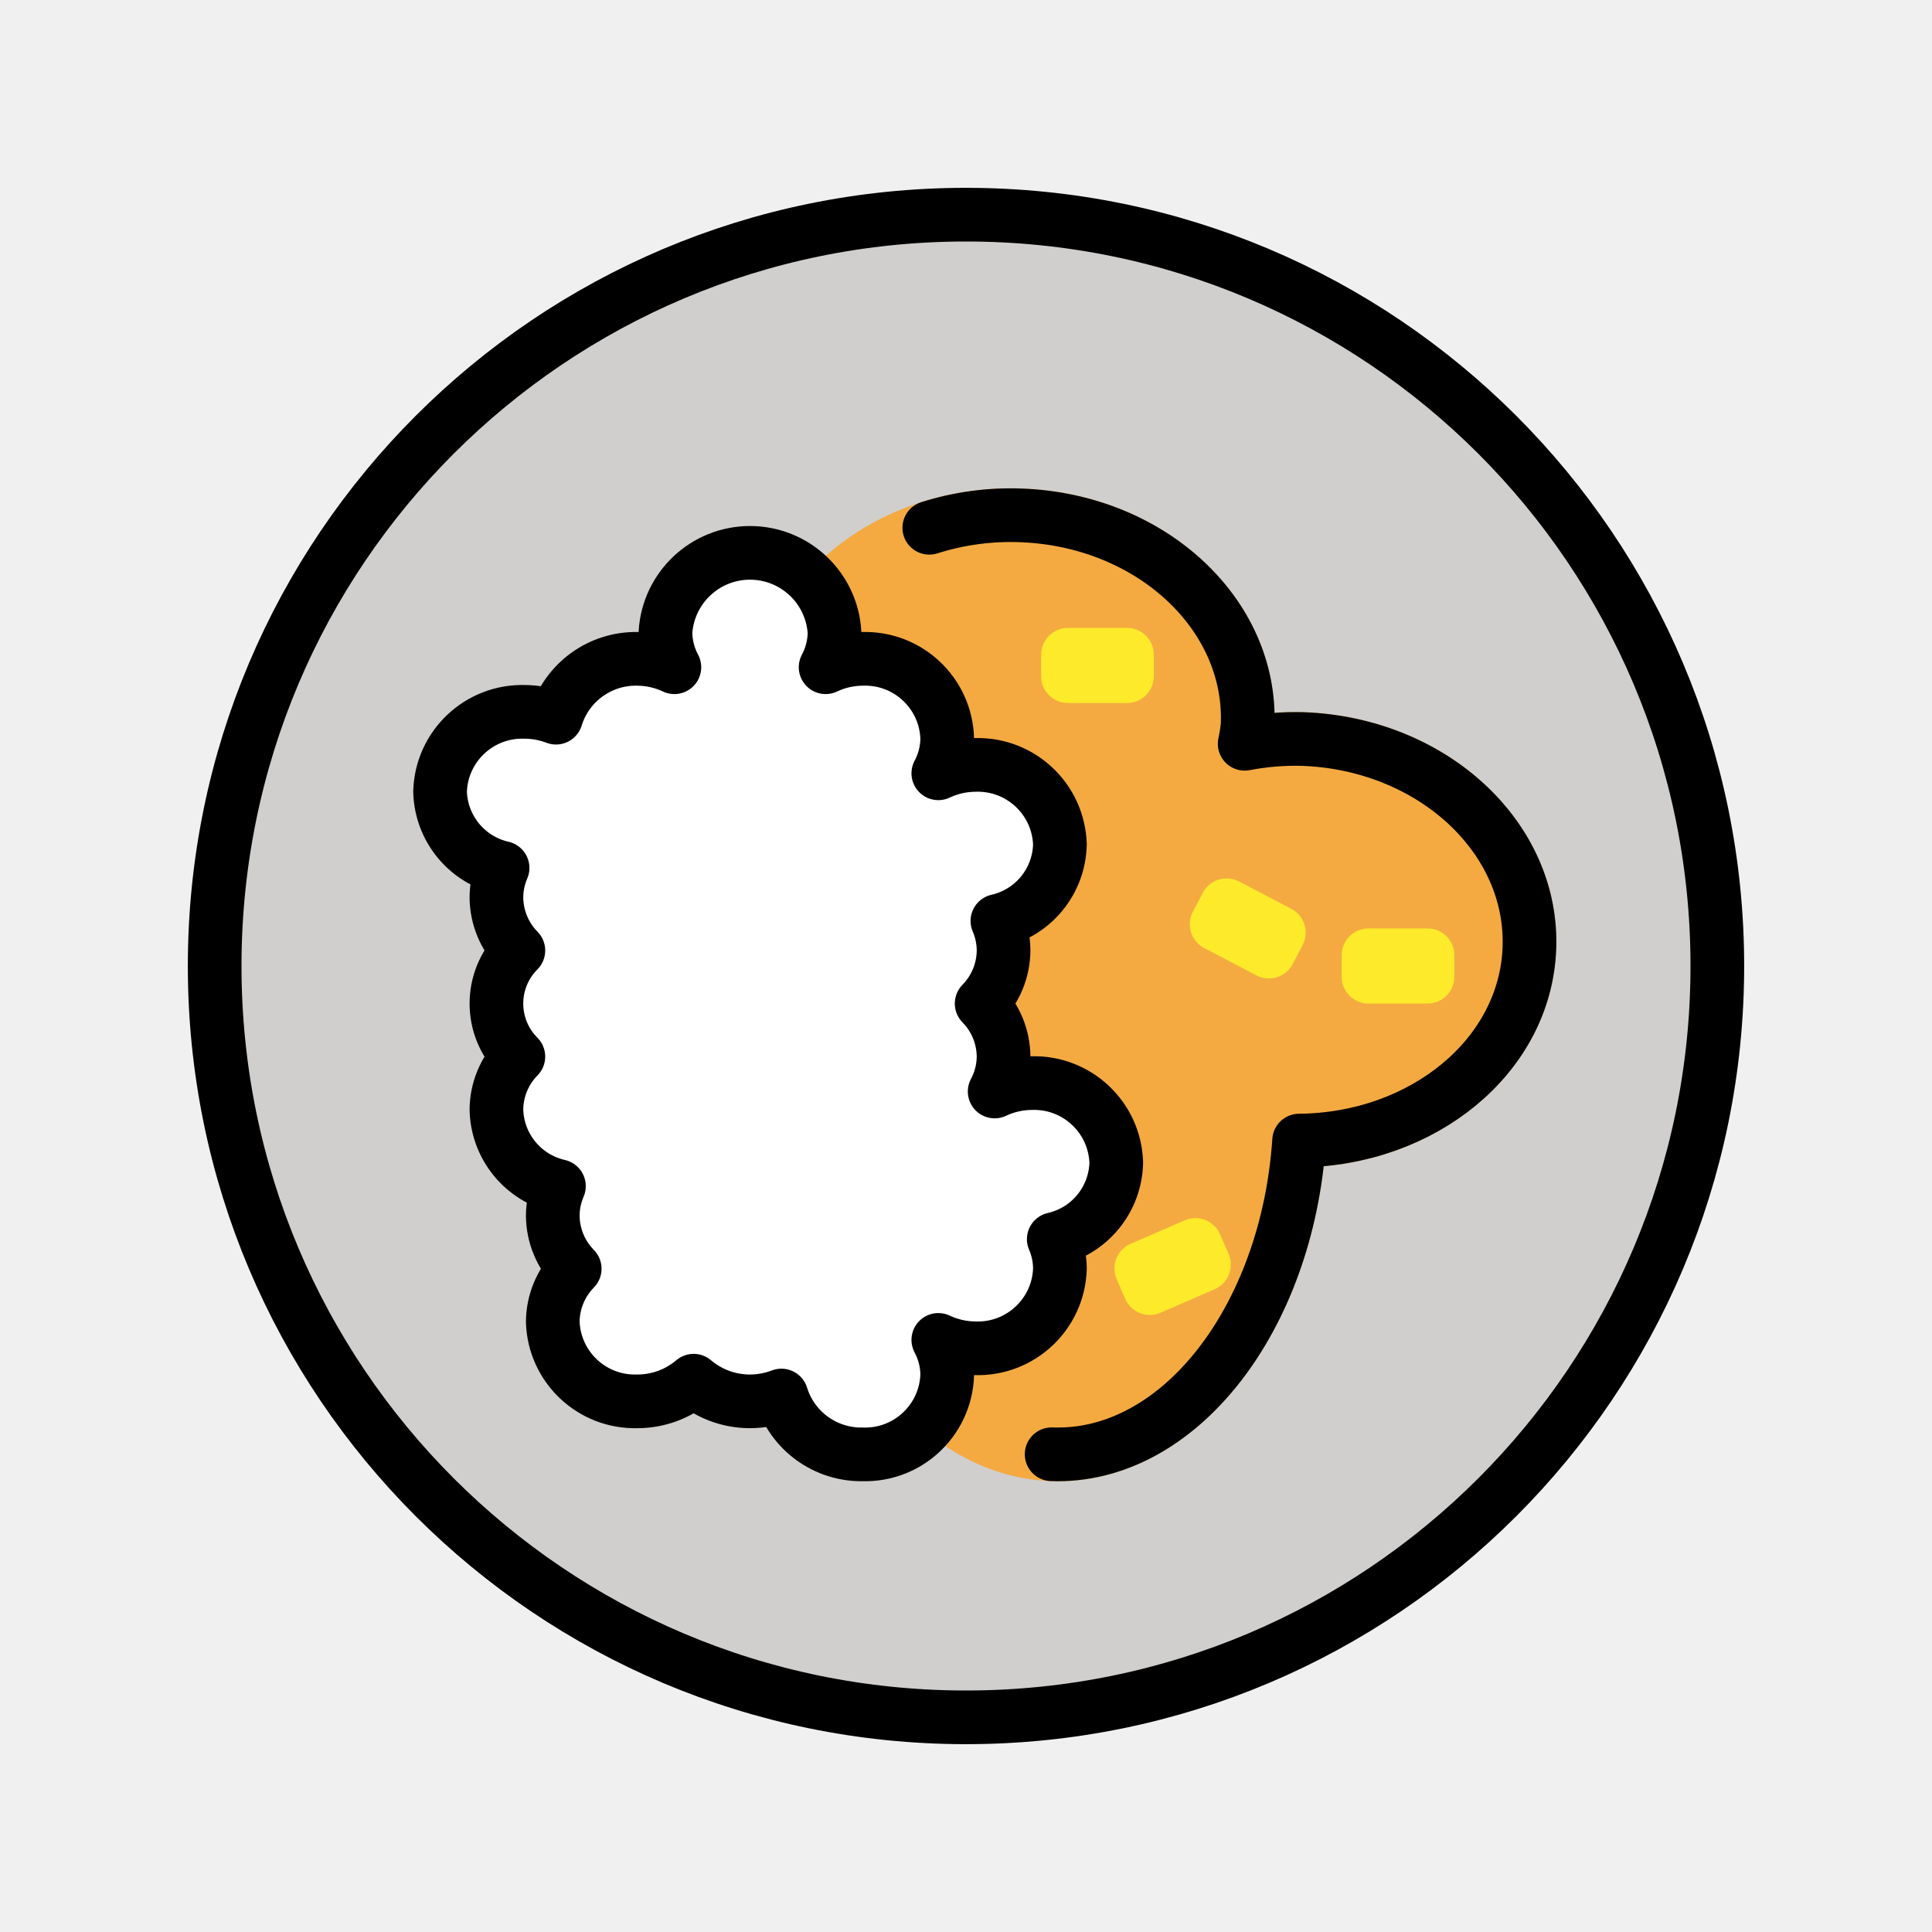
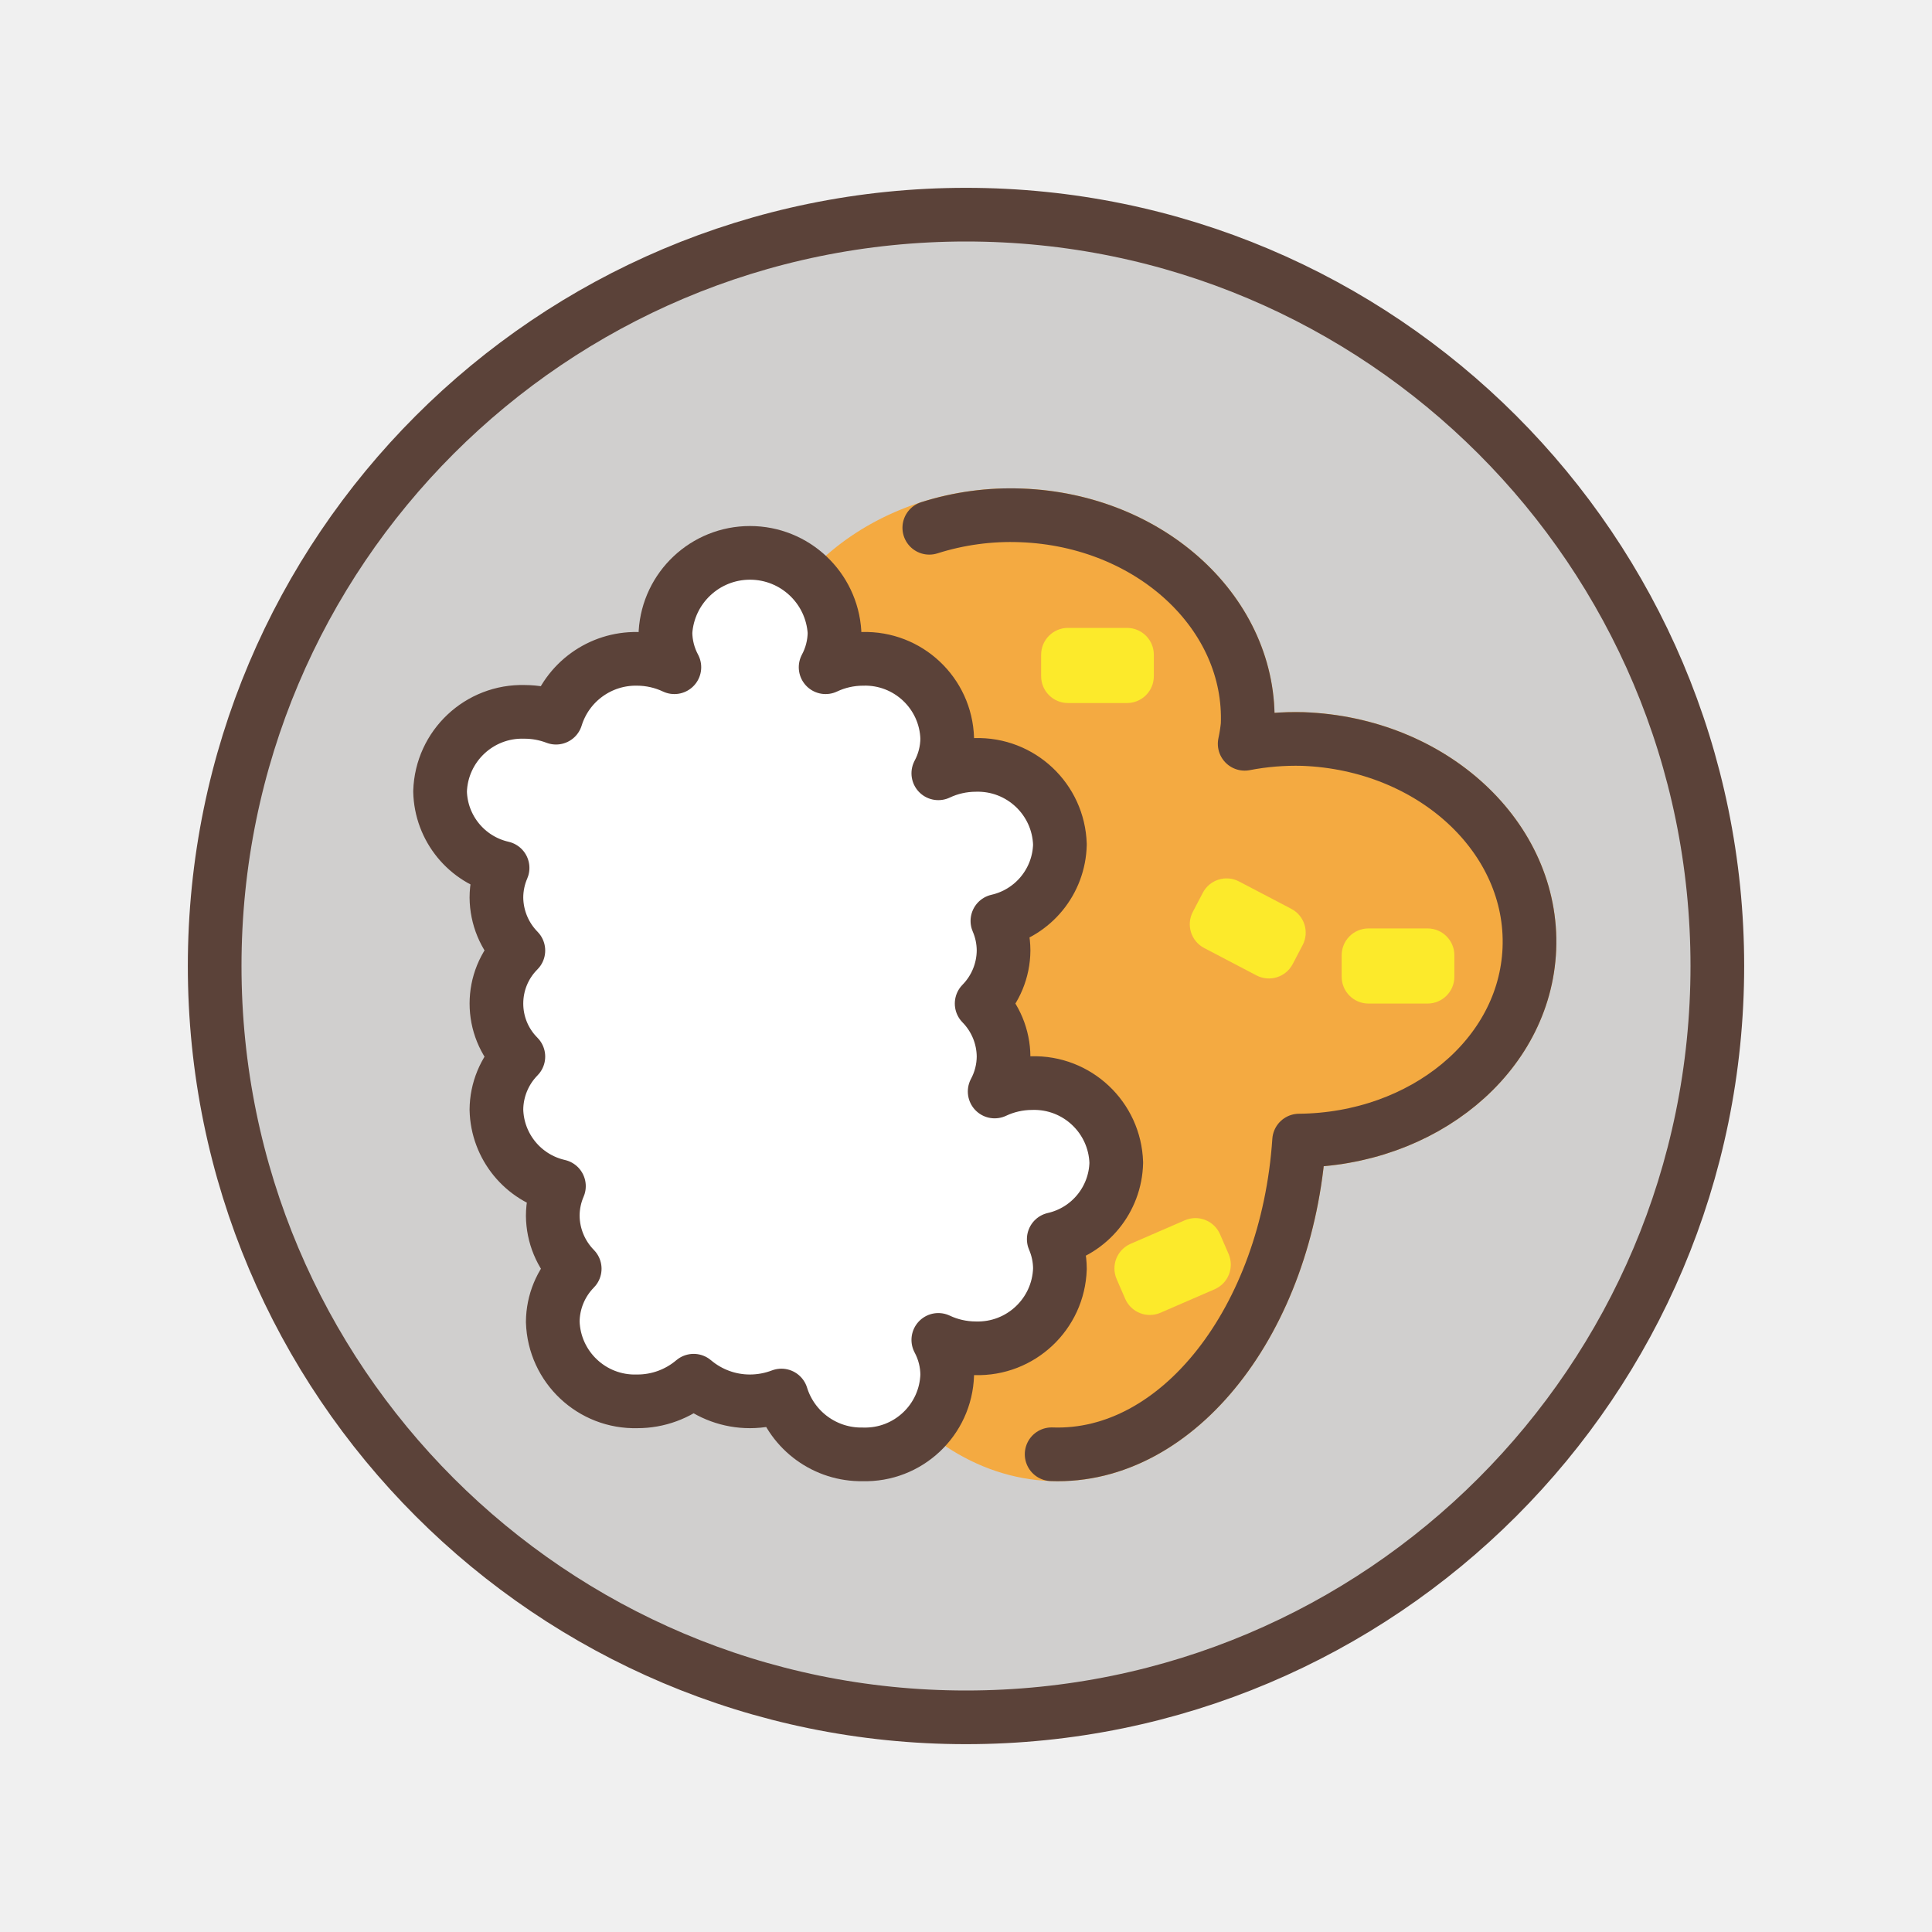
<svg xmlns="http://www.w3.org/2000/svg" id="emoji" viewBox="0 0 72 72">
  <g id="color">
    <circle cx="36" cy="36" r="28" fill="#d0cfce" />
    <path fill="#f4aa41" stroke="#f4aa41" stroke-miterlimit="10" stroke-width="2" d="M56.994,35.361c.171-4.139-3.606-7.641-8.435-7.821a10.047,10.047,0,0,0-2.175.178,6.341,6.341,0,0,0,.11-.69c.171-4.139-3.606-7.641-8.435-7.822s-8.882,3.029-9.053,7.168a7.413,7.413,0,0,0,4.503,6.822,15.84,15.84,0,0,0-2.548,8.189c-.284,6.895,3.4,12.63,8.229,12.811,4.719.176,8.774-5.02,9.223-11.69C53.028,42.464,56.83,39.362,56.994,35.361Z" />
    <path fill="#fff" d="M41.6,43.329a3.062,3.062,0,0,0-3.15-2.965,3.275,3.275,0,0,0-1.382.313A2.794,2.794,0,0,0,37.4,39.377,2.85,2.85,0,0,0,36.583,37.4,2.85,2.85,0,0,0,37.4,35.423a2.799,2.799,0,0,0-.23-1.102A2.994,2.994,0,0,0,39.5,31.471a3.062,3.062,0,0,0-3.15-2.965,3.275,3.275,0,0,0-1.382.313,2.795,2.795,0,0,0,.332-1.301,3.062,3.062,0,0,0-3.15-2.965,3.275,3.275,0,0,0-1.382.313A2.794,2.794,0,0,0,31.1,23.565a3.156,3.156,0,0,0-6.3,0,2.794,2.794,0,0,0,.332,1.301,3.275,3.275,0,0,0-1.382-.313,3.115,3.115,0,0,0-3.029,2.193,3.306,3.306,0,0,0-1.171-.217,3.062,3.062,0,0,0-3.15,2.965,2.994,2.994,0,0,0,2.33,2.851,2.8,2.8,0,0,0-.23,1.102,2.85,2.85,0,0,0,.818,1.976,2.798,2.798,0,0,0,0,3.953A2.85,2.85,0,0,0,18.5,41.353a2.994,2.994,0,0,0,2.33,2.851,2.8,2.8,0,0,0-.23,1.102,2.85,2.85,0,0,0,.818,1.976A2.85,2.85,0,0,0,20.6,49.259a3.062,3.062,0,0,0,3.15,2.965,3.237,3.237,0,0,0,2.1-.769,3.237,3.237,0,0,0,2.1.769,3.304,3.304,0,0,0,1.171-.217A3.115,3.115,0,0,0,32.15,54.2a3.062,3.062,0,0,0,3.15-2.965,2.794,2.794,0,0,0-.332-1.301,3.275,3.275,0,0,0,1.382.313,3.062,3.062,0,0,0,3.15-2.965,2.8,2.8,0,0,0-.23-1.102A2.994,2.994,0,0,0,41.6,43.329Z" />
    <rect x="38.8" y="23.4" rx="1" width="4.2" height="2.8" fill="#fcea2b" />
    <rect x="44.4" y="33.2" rx="1" width="4.2" height="2.8" transform="translate(21.3601 -17.6245) rotate(27.6423)" fill="#fcea2b" />
    <rect x="41.6" y="45.8" rx="1" width="4.2" height="2.8" transform="translate(-15.1742 21.2894) rotate(-23.4507)" fill="#fcea2b" />
    <rect x="50" y="34.6" rx="1" width="4.2" height="2.8" fill="#fcea2b" />
  </g>
  <g id="line">
-     <circle cx="36" cy="36" r="28" fill="none" stroke="#000" stroke-miterlimit="10" stroke-width="2" />
-     <path fill="none" stroke="#000" stroke-linecap="round" stroke-linejoin="round" stroke-width="2" d="M41.6,43.329a3.062,3.062,0,0,0-3.15-2.965,3.275,3.275,0,0,0-1.382.313A2.794,2.794,0,0,0,37.4,39.377,2.85,2.85,0,0,0,36.583,37.4,2.85,2.85,0,0,0,37.4,35.423a2.799,2.799,0,0,0-.23-1.102A2.994,2.994,0,0,0,39.5,31.471a3.062,3.062,0,0,0-3.15-2.965,3.275,3.275,0,0,0-1.382.313,2.795,2.795,0,0,0,.332-1.301,3.062,3.062,0,0,0-3.15-2.965,3.275,3.275,0,0,0-1.382.313A2.794,2.794,0,0,0,31.1,23.565a3.156,3.156,0,0,0-6.3,0,2.794,2.794,0,0,0,.332,1.301,3.275,3.275,0,0,0-1.382-.313,3.115,3.115,0,0,0-3.029,2.193,3.306,3.306,0,0,0-1.171-.217,3.062,3.062,0,0,0-3.15,2.965,2.994,2.994,0,0,0,2.33,2.851,2.8,2.8,0,0,0-.23,1.102,2.85,2.85,0,0,0,.818,1.976,2.798,2.798,0,0,0,0,3.953A2.85,2.85,0,0,0,18.5,41.353a2.994,2.994,0,0,0,2.33,2.851,2.8,2.8,0,0,0-.23,1.102,2.85,2.85,0,0,0,.818,1.976A2.85,2.85,0,0,0,20.6,49.259a3.062,3.062,0,0,0,3.15,2.965,3.237,3.237,0,0,0,2.1-.769,3.237,3.237,0,0,0,2.1.769,3.304,3.304,0,0,0,1.171-.217A3.115,3.115,0,0,0,32.15,54.2a3.062,3.062,0,0,0,3.15-2.965,2.794,2.794,0,0,0-.332-1.301,3.275,3.275,0,0,0,1.382.313,3.062,3.062,0,0,0,3.15-2.965,2.8,2.8,0,0,0-.23-1.102A2.994,2.994,0,0,0,41.6,43.329Z" />
-     <path fill="none" stroke="#000" stroke-linecap="round" stroke-linejoin="round" stroke-width="2" d="M39.191,54.196c4.719.176,8.774-5.02,9.223-11.69,4.615-.041,8.416-3.143,8.581-7.144.171-4.139-3.606-7.641-8.435-7.821a10.047,10.047,0,0,0-2.175.178,6.341,6.341,0,0,0,.11-.69c.171-4.139-3.606-7.641-8.435-7.822a10.012,10.012,0,0,0-3.428.462" />
+     <circle cx="36" cy="36" r="28" fill="none" stroke="#5B4239" stroke-miterlimit="10" stroke-width="2" />
+     <path fill="none" stroke="#5B4239" stroke-linecap="round" stroke-linejoin="round" stroke-width="2" d="M41.6,43.329a3.062,3.062,0,0,0-3.15-2.965,3.275,3.275,0,0,0-1.382.313A2.794,2.794,0,0,0,37.4,39.377,2.85,2.85,0,0,0,36.583,37.4,2.85,2.85,0,0,0,37.4,35.423a2.799,2.799,0,0,0-.23-1.102A2.994,2.994,0,0,0,39.5,31.471a3.062,3.062,0,0,0-3.15-2.965,3.275,3.275,0,0,0-1.382.313,2.795,2.795,0,0,0,.332-1.301,3.062,3.062,0,0,0-3.15-2.965,3.275,3.275,0,0,0-1.382.313A2.794,2.794,0,0,0,31.1,23.565a3.156,3.156,0,0,0-6.3,0,2.794,2.794,0,0,0,.332,1.301,3.275,3.275,0,0,0-1.382-.313,3.115,3.115,0,0,0-3.029,2.193,3.306,3.306,0,0,0-1.171-.217,3.062,3.062,0,0,0-3.15,2.965,2.994,2.994,0,0,0,2.33,2.851,2.8,2.8,0,0,0-.23,1.102,2.85,2.85,0,0,0,.818,1.976,2.798,2.798,0,0,0,0,3.953A2.85,2.85,0,0,0,18.5,41.353a2.994,2.994,0,0,0,2.33,2.851,2.8,2.8,0,0,0-.23,1.102,2.85,2.85,0,0,0,.818,1.976A2.85,2.85,0,0,0,20.6,49.259a3.062,3.062,0,0,0,3.15,2.965,3.237,3.237,0,0,0,2.1-.769,3.237,3.237,0,0,0,2.1.769,3.304,3.304,0,0,0,1.171-.217A3.115,3.115,0,0,0,32.15,54.2a3.062,3.062,0,0,0,3.15-2.965,2.794,2.794,0,0,0-.332-1.301,3.275,3.275,0,0,0,1.382.313,3.062,3.062,0,0,0,3.15-2.965,2.8,2.8,0,0,0-.23-1.102A2.994,2.994,0,0,0,41.6,43.329Z" />
+     <path fill="none" stroke="#5B4239" stroke-linecap="round" stroke-linejoin="round" stroke-width="2" d="M39.191,54.196c4.719.176,8.774-5.02,9.223-11.69,4.615-.041,8.416-3.143,8.581-7.144.171-4.139-3.606-7.641-8.435-7.821a10.047,10.047,0,0,0-2.175.178,6.341,6.341,0,0,0,.11-.69c.171-4.139-3.606-7.641-8.435-7.822a10.012,10.012,0,0,0-3.428.462" />
  </g>
</svg>
